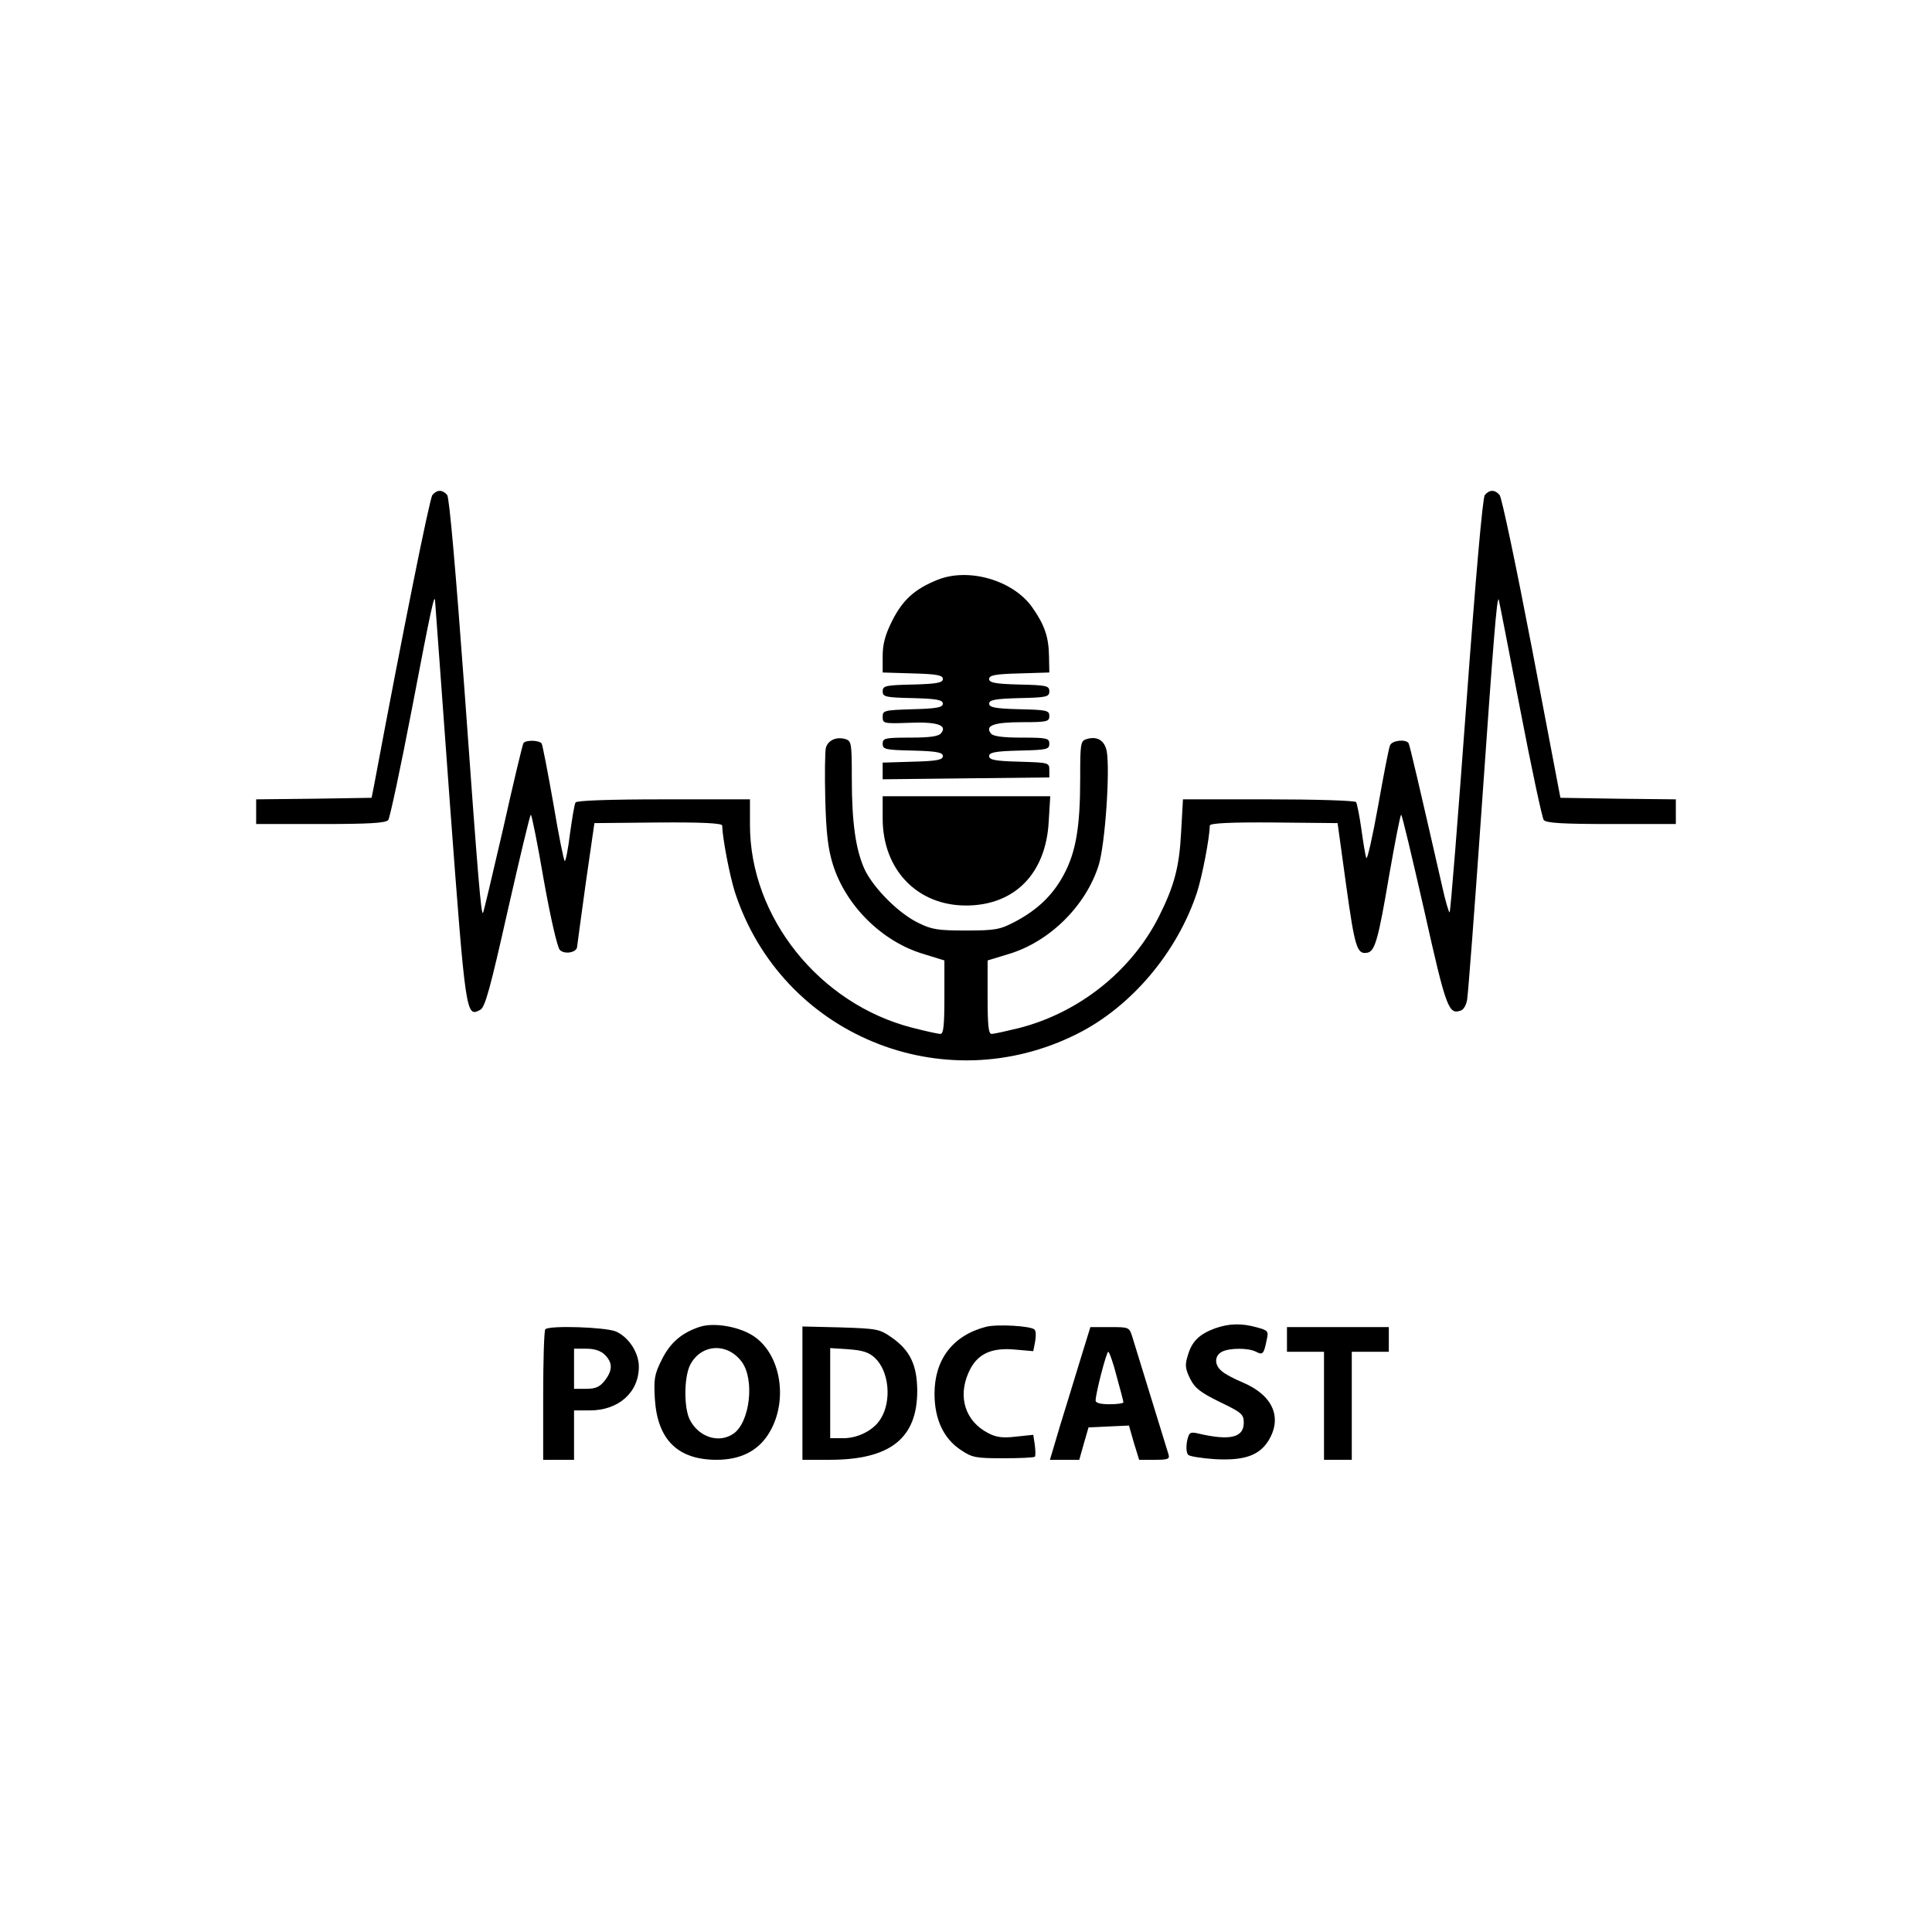
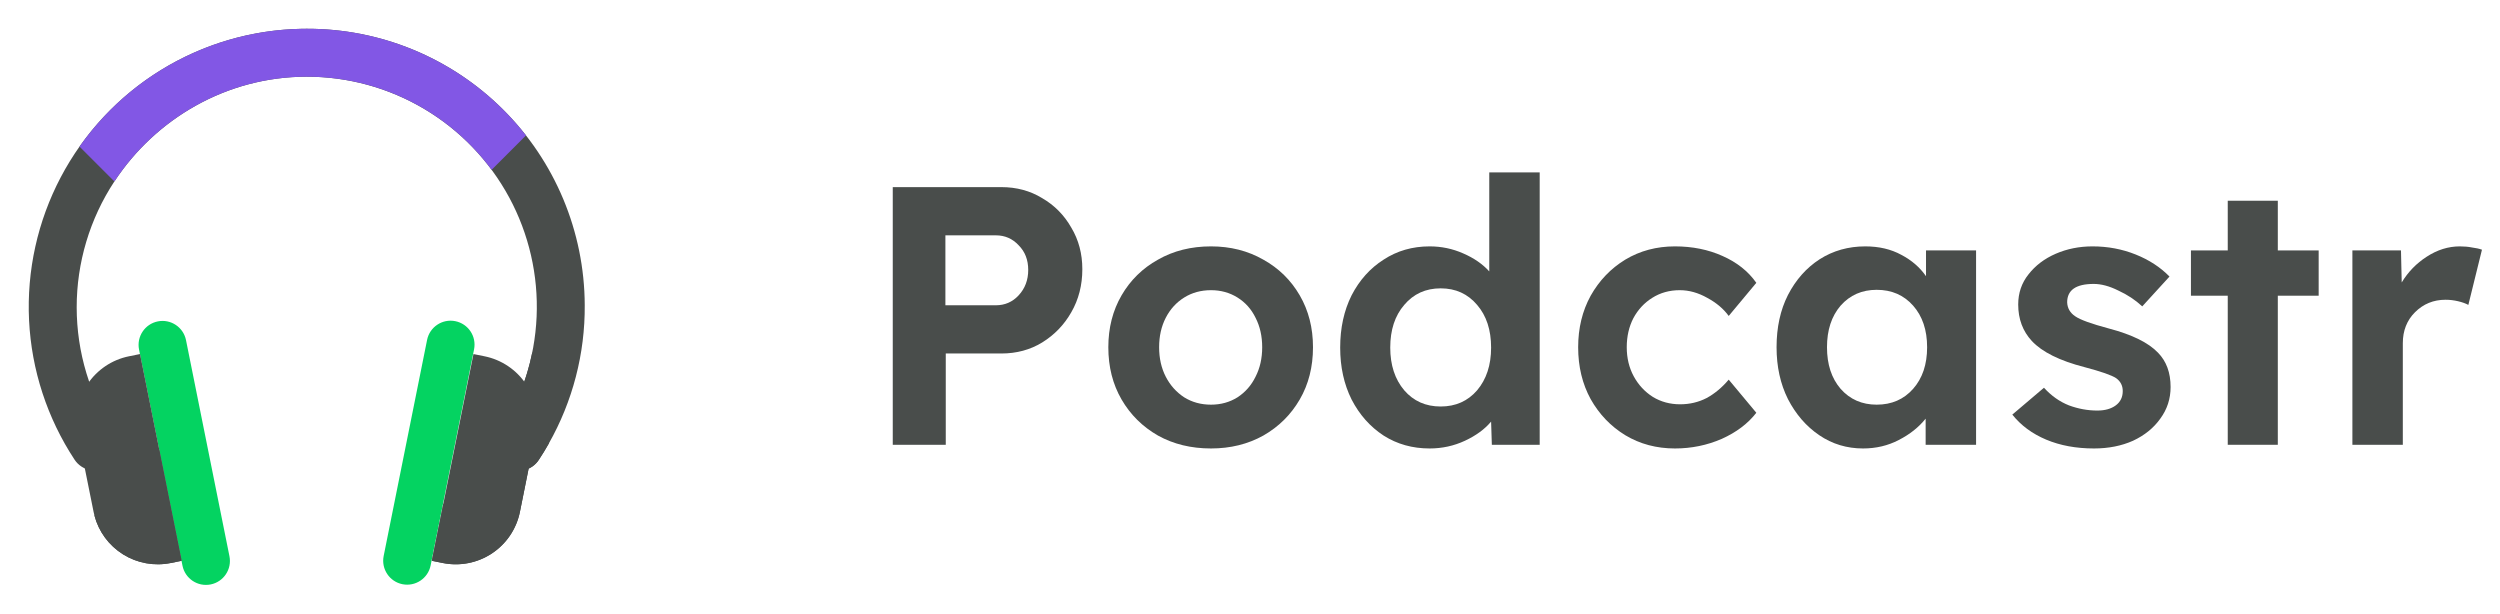
- <svg xmlns="http://www.w3.org/2000/svg" version="1.0" width="626pt" height="626pt" viewBox="0 0 626 626" preserveAspectRatio="xMidYMid meet">
-   <g transform="translate(0,626) scale(0.1,-0.1)" fill="#000000" stroke="none">
-     <path d="M1401 4656 c-9 -11 -97 -449 -189 -941 l-8 -40 -187 -3 -187 -2 0 -40 0 -40 209 0 c155 0 211 3 219 13 5 6 40 169 77 362 62 325 74 381 75 344 1 -8 22 -303 48 -656 51 -685 52 -690 98 -665 16 8 33 72 89 321 39 171 72 311 75 311 3 0 22 -95 42 -212 22 -123 44 -218 52 -226 16 -16 56 -8 56 11 1 7 13 99 28 206 l28 194 207 2 c138 1 207 -2 207 -10 1 -41 24 -161 41 -215 150 -462 673 -679 1109 -460 176 88 325 265 389 460 17 54 40 174 41 215 0 8 69 11 207 10 l207 -2 28 -203 c28 -201 35 -223 68 -217 25 4 36 43 71 250 19 108 36 197 39 197 3 0 36 -140 75 -311 71 -318 79 -338 119 -323 9 3 18 20 20 37 3 18 24 291 46 607 40 571 50 693 56 688 1 -2 32 -161 69 -353 37 -193 72 -356 77 -362 8 -10 64 -13 219 -13 l209 0 0 40 0 40 -187 2 -187 3 -92 483 c-51 266 -98 490 -105 498 -15 18 -33 18 -48 0 -7 -8 -30 -271 -60 -680 -27 -367 -51 -670 -54 -672 -2 -3 -14 37 -25 88 -74 324 -104 453 -108 460 -9 14 -54 9 -60 -7 -4 -8 -21 -97 -39 -198 -18 -100 -35 -175 -38 -167 -3 8 -10 50 -16 94 -6 43 -14 82 -17 87 -3 5 -130 9 -283 9 l-278 0 -6 -107 c-6 -113 -22 -173 -72 -273 -89 -176 -258 -311 -453 -361 -41 -10 -81 -19 -89 -19 -10 0 -13 26 -13 119 l0 119 69 21 c133 40 250 157 291 288 21 68 37 306 26 369 -7 35 -31 50 -66 39 -19 -6 -20 -15 -20 -128 0 -157 -14 -237 -52 -309 -36 -68 -86 -116 -160 -155 -48 -25 -63 -28 -158 -28 -91 0 -111 3 -155 25 -64 31 -144 112 -173 172 -29 63 -42 151 -42 295 0 113 -1 122 -20 128 -29 9 -57 -3 -64 -28 -3 -12 -4 -87 -2 -167 3 -111 9 -161 25 -212 42 -133 159 -249 293 -289 l68 -21 0 -119 c0 -93 -3 -119 -13 -119 -8 0 -48 9 -91 20 -301 77 -526 358 -526 657 l0 83 -279 0 c-179 0 -282 -4 -286 -10 -4 -6 -11 -51 -18 -100 -6 -50 -14 -90 -17 -90 -3 0 -20 84 -37 186 -18 102 -35 190 -38 195 -8 11 -52 12 -59 1 -3 -5 -33 -130 -66 -278 -34 -147 -63 -270 -65 -272 -6 -7 -15 95 -60 722 -28 382 -49 624 -56 632 -15 18 -33 18 -48 0z" />
-     <path d="M3037 4381 c-74 -30 -112 -65 -146 -132 -23 -46 -31 -76 -31 -115 l0 -53 98 -3 c78 -2 97 -6 97 -18 0 -12 -19 -16 -97 -18 -89 -2 -98 -4 -98 -22 0 -18 9 -20 98 -22 78 -2 97 -6 97 -18 0 -12 -19 -16 -97 -18 -94 -3 -98 -4 -98 -25 0 -21 3 -22 86 -19 91 4 125 -8 103 -34 -8 -10 -37 -14 -100 -14 -82 0 -89 -2 -89 -20 0 -18 8 -20 98 -22 78 -2 97 -6 97 -18 0 -12 -19 -16 -97 -18 l-98 -3 0 -27 0 -27 270 3 270 3 0 24 c0 24 -2 24 -97 27 -79 2 -98 6 -98 18 0 12 19 16 98 18 89 2 97 4 97 22 0 18 -7 20 -89 20 -61 0 -92 4 -100 13 -21 26 9 37 101 37 81 0 88 2 88 20 0 18 -8 20 -97 22 -79 2 -98 6 -98 18 0 12 19 16 98 18 88 2 97 4 97 22 0 18 -9 20 -97 22 -79 2 -98 6 -98 18 0 12 19 16 98 18 l97 3 -1 52 c-1 63 -14 102 -55 160 -62 87 -206 129 -307 88z" />
-     <path d="M2860 3608 c0 -166 112 -282 270 -282 157 0 259 103 268 272 l5 82 -272 0 -271 0 0 -72z" />
-     <path d="M2268 1961 c-59 -19 -97 -52 -124 -107 -24 -48 -26 -63 -22 -129 9 -131 75 -195 200 -195 75 0 130 27 165 79 71 106 45 269 -52 326 -47 28 -124 40 -167 26z m135 -113 c43 -57 27 -196 -26 -233 -47 -33 -113 -12 -142 45 -19 38 -19 133 0 175 34 70 120 77 168 13z" />
-     <path d="M3195 1961 c-108 -28 -167 -106 -167 -217 0 -82 29 -145 85 -182 37 -25 49 -27 138 -27 53 0 99 2 102 5 3 3 2 20 0 38 l-5 33 -57 -6 c-43 -5 -64 -2 -90 12 -73 38 -98 116 -63 195 26 60 72 83 153 75 l57 -5 6 31 c3 17 3 34 -2 39 -12 12 -122 18 -157 9z" />
-     <path d="M3937 1956 c-51 -19 -75 -42 -88 -87 -10 -31 -9 -43 7 -76 16 -31 32 -44 97 -76 71 -34 77 -40 77 -67 0 -49 -46 -59 -151 -34 -23 5 -27 2 -33 -27 -3 -18 -2 -37 4 -43 5 -5 44 -11 87 -14 95 -5 143 12 173 60 46 75 14 147 -82 188 -29 12 -61 29 -70 38 -24 20 -23 49 1 62 25 13 87 13 111 0 21 -11 25 -8 34 37 7 30 5 32 -31 42 -50 14 -90 13 -136 -3z" />
-     <path d="M1767 1953 c-4 -3 -7 -100 -7 -215 l0 -208 50 0 50 0 0 80 0 80 51 0 c93 0 159 58 159 142 0 45 -33 96 -75 114 -35 14 -215 20 -228 7z m193 -83 c26 -26 25 -51 -1 -84 -16 -20 -29 -26 -60 -26 l-39 0 0 65 0 65 40 0 c27 0 47 -7 60 -20z" />
-     <path d="M2600 1746 l0 -216 88 0 c197 0 285 70 284 226 -1 81 -23 128 -81 169 -41 29 -48 30 -167 34 l-124 3 0 -216z m235 114 c46 -43 55 -140 18 -198 -22 -36 -73 -62 -120 -62 l-43 0 0 146 0 146 60 -4 c45 -3 66 -10 85 -28z" />
-     <path d="M3500 1853 c-18 -60 -48 -156 -66 -215 l-32 -108 48 0 47 0 15 53 15 52 65 3 66 3 16 -56 17 -55 50 0 c43 0 50 2 45 18 -10 33 -107 347 -117 380 -10 32 -11 32 -73 32 l-63 0 -33 -107z m118 -52 c12 -43 22 -81 22 -85 0 -3 -20 -6 -45 -6 -28 0 -45 4 -45 12 0 23 35 158 41 158 3 0 16 -35 27 -79z" />
-     <path d="M4170 1920 l0 -40 60 0 60 0 0 -175 0 -175 45 0 45 0 0 175 0 175 60 0 60 0 0 40 0 40 -165 0 -165 0 0 -40z" />
-   </g>
+ <svg xmlns="http://www.w3.org/2000/svg" width="163" height="40" viewBox="0 0 163 40" fill="none">
+   <path d="M58.208 29V12.2H65.288C66.28 12.2 67.168 12.44 67.952 12.92C68.752 13.384 69.384 14.024 69.848 14.84C70.328 15.64 70.568 16.544 70.568 17.552C70.568 18.592 70.328 19.528 69.848 20.36C69.384 21.176 68.752 21.832 67.952 22.328C67.168 22.808 66.28 23.048 65.288 23.048H61.664V29H58.208ZM61.64 19.904H64.928C65.52 19.904 66.016 19.688 66.416 19.256C66.832 18.808 67.04 18.256 67.04 17.6C67.04 16.944 66.832 16.408 66.416 15.992C66.016 15.56 65.52 15.344 64.928 15.344H61.64V19.904Z" fill="#494D4B" />
+   <path d="M78.959 29.24C77.663 29.24 76.511 28.96 75.503 28.4C74.495 27.824 73.703 27.04 73.127 26.048C72.551 25.056 72.263 23.92 72.263 22.64C72.263 21.376 72.551 20.248 73.127 19.256C73.703 18.264 74.495 17.488 75.503 16.928C76.511 16.352 77.663 16.064 78.959 16.064C80.223 16.064 81.359 16.352 82.367 16.928C83.375 17.488 84.167 18.264 84.743 19.256C85.319 20.248 85.607 21.376 85.607 22.64C85.607 23.92 85.319 25.056 84.743 26.048C84.167 27.04 83.375 27.824 82.367 28.4C81.359 28.96 80.223 29.24 78.959 29.24ZM78.959 26.384C79.599 26.384 80.175 26.224 80.687 25.904C81.199 25.568 81.591 25.12 81.863 24.56C82.151 24 82.295 23.36 82.295 22.64C82.295 21.92 82.151 21.28 81.863 20.72C81.591 20.16 81.199 19.72 80.687 19.4C80.175 19.08 79.599 18.92 78.959 18.92C78.303 18.92 77.719 19.08 77.207 19.4C76.695 19.72 76.295 20.16 76.007 20.72C75.719 21.28 75.575 21.92 75.575 22.64C75.575 23.36 75.719 24 76.007 24.56C76.295 25.12 76.695 25.568 77.207 25.904C77.719 26.224 78.303 26.384 78.959 26.384Z" fill="#494D4B" />
+   <path d="M93.212 29.24C92.092 29.24 91.092 28.96 90.212 28.4C89.332 27.824 88.636 27.04 88.124 26.048C87.628 25.056 87.38 23.928 87.38 22.664C87.38 21.384 87.628 20.248 88.124 19.256C88.636 18.264 89.332 17.488 90.212 16.928C91.092 16.352 92.092 16.064 93.212 16.064C93.98 16.064 94.708 16.216 95.396 16.52C96.1 16.824 96.668 17.216 97.1 17.696V11.24H100.388V29H97.268L97.22 27.488C96.804 27.984 96.236 28.4 95.516 28.736C94.796 29.072 94.028 29.24 93.212 29.24ZM93.932 26.504C94.908 26.504 95.7 26.152 96.308 25.448C96.916 24.728 97.22 23.8 97.22 22.664C97.22 21.512 96.916 20.584 96.308 19.88C95.7 19.16 94.908 18.8 93.932 18.8C92.956 18.8 92.164 19.16 91.556 19.88C90.948 20.584 90.644 21.512 90.644 22.664C90.644 23.8 90.948 24.728 91.556 25.448C92.164 26.152 92.956 26.504 93.932 26.504Z" fill="#494D4B" />
+   <path d="M109.208 29.24C108.008 29.24 106.928 28.952 105.968 28.376C105.024 27.8 104.272 27.016 103.712 26.024C103.168 25.032 102.896 23.904 102.896 22.64C102.896 21.392 103.168 20.272 103.712 19.28C104.272 18.288 105.024 17.504 105.968 16.928C106.928 16.352 108.008 16.064 109.208 16.064C110.344 16.064 111.376 16.272 112.304 16.688C113.248 17.104 113.984 17.688 114.512 18.44L112.712 20.6C112.376 20.136 111.912 19.744 111.32 19.424C110.728 19.088 110.128 18.92 109.52 18.92C108.848 18.92 108.248 19.088 107.72 19.424C107.208 19.744 106.8 20.184 106.496 20.744C106.208 21.304 106.064 21.936 106.064 22.64C106.064 23.344 106.216 23.976 106.52 24.536C106.824 25.096 107.24 25.544 107.768 25.88C108.296 26.2 108.888 26.36 109.544 26.36C110.168 26.36 110.744 26.224 111.272 25.952C111.8 25.664 112.28 25.264 112.712 24.752L114.512 26.912C113.968 27.616 113.216 28.184 112.256 28.616C111.296 29.032 110.28 29.24 109.208 29.24Z" fill="#494D4B" />
+   <path d="M121.472 29.24C120.416 29.24 119.464 28.952 118.616 28.376C117.768 27.8 117.088 27.016 116.576 26.024C116.08 25.032 115.832 23.904 115.832 22.64C115.832 21.344 116.08 20.208 116.576 19.232C117.088 18.24 117.776 17.464 118.64 16.904C119.52 16.344 120.512 16.064 121.616 16.064C122.512 16.064 123.296 16.248 123.968 16.616C124.64 16.968 125.176 17.432 125.576 18.008V16.328H128.84V29H125.552V27.296C125.104 27.856 124.52 28.32 123.8 28.688C123.096 29.056 122.32 29.24 121.472 29.24ZM122.36 26.384C123.336 26.384 124.128 26.04 124.736 25.352C125.344 24.664 125.648 23.76 125.648 22.64C125.648 21.52 125.344 20.616 124.736 19.928C124.128 19.24 123.336 18.896 122.36 18.896C121.4 18.896 120.616 19.24 120.008 19.928C119.416 20.616 119.12 21.52 119.12 22.64C119.12 23.76 119.416 24.664 120.008 25.352C120.616 26.04 121.4 26.384 122.36 26.384Z" fill="#494D4B" />
+   <path d="M136.531 29.24C135.363 29.24 134.323 29.048 133.411 28.664C132.499 28.28 131.763 27.736 131.203 27.032L133.267 25.28C133.747 25.808 134.291 26.192 134.899 26.432C135.507 26.656 136.123 26.768 136.747 26.768C137.243 26.768 137.643 26.656 137.947 26.432C138.251 26.208 138.403 25.896 138.403 25.496C138.403 25.144 138.259 24.864 137.971 24.656C137.683 24.464 136.995 24.224 135.907 23.936C134.291 23.52 133.147 22.952 132.475 22.232C131.883 21.592 131.587 20.8 131.587 19.856C131.587 19.104 131.811 18.448 132.259 17.888C132.707 17.312 133.299 16.864 134.035 16.544C134.771 16.224 135.571 16.064 136.435 16.064C137.427 16.064 138.363 16.24 139.243 16.592C140.123 16.944 140.859 17.424 141.451 18.032L139.675 19.976C139.227 19.56 138.707 19.216 138.115 18.944C137.539 18.656 137.003 18.512 136.507 18.512C135.355 18.512 134.779 18.912 134.779 19.712C134.795 20.096 134.971 20.4 135.307 20.624C135.627 20.848 136.355 21.112 137.491 21.416C139.011 21.816 140.083 22.344 140.707 23C141.251 23.56 141.523 24.304 141.523 25.232C141.523 26 141.299 26.688 140.851 27.296C140.419 27.904 139.827 28.384 139.075 28.736C138.323 29.072 137.475 29.24 136.531 29.24Z" fill="#494D4B" />
+   <path d="M145.249 29V19.28H142.849V16.328H145.249V13.088H148.513V16.328H151.177V19.28H148.513V29H145.249Z" fill="#494D4B" />
+   <path d="M153.376 29V16.328H156.544L156.592 18.416C157.008 17.728 157.552 17.168 158.224 16.736C158.912 16.288 159.632 16.064 160.384 16.064C160.672 16.064 160.936 16.088 161.176 16.136C161.432 16.168 161.648 16.216 161.824 16.28L160.936 19.88C160.76 19.784 160.536 19.704 160.264 19.64C159.992 19.576 159.72 19.544 159.448 19.544C158.664 19.544 158 19.816 157.456 20.36C156.928 20.888 156.664 21.56 156.664 22.376V29H153.376Z" fill="#494D4B" />
+   <path d="M38.125 19.888C38.149 23.054 37.34 26.171 35.777 28.926C35.575 29.284 35.361 29.634 35.134 29.976C35.023 30.15 34.877 30.3 34.707 30.417C34.537 30.535 34.345 30.617 34.142 30.66C33.94 30.702 33.731 30.704 33.528 30.666C33.325 30.627 33.132 30.548 32.959 30.434C32.786 30.32 32.638 30.173 32.523 30.001C32.408 29.83 32.328 29.637 32.288 29.434C32.247 29.231 32.248 29.022 32.289 28.82C32.33 28.617 32.411 28.424 32.527 28.253C34.019 25.99 34.868 23.364 34.987 20.656C35.105 17.948 34.488 15.259 33.2 12.874C31.912 10.489 30.002 8.497 27.673 7.111C25.344 5.724 22.683 4.995 19.972 5C14.762 5.01 10.142 7.745 7.457 11.832C5.852 14.27 4.998 17.126 5 20.045C5.003 22.964 5.863 25.818 7.473 28.253C7.701 28.599 7.782 29.022 7.699 29.427C7.616 29.834 7.375 30.19 7.029 30.418C6.683 30.646 6.261 30.728 5.855 30.645C5.449 30.561 5.092 30.32 4.864 29.974C3.079 27.265 2.054 24.127 1.895 20.887C1.737 17.647 2.451 14.424 3.962 11.553C5.474 8.683 7.729 6.271 10.491 4.569C13.253 2.868 16.421 1.938 19.664 1.878C19.778 1.876 19.891 1.875 20.005 1.875C24.795 1.865 29.393 3.756 32.791 7.133C36.188 10.511 38.106 15.098 38.125 19.888Z" fill="#494D4B" />
+   <path d="M9.066 22.794L11.898 36.882C12.068 37.728 12.891 38.275 13.737 38.105C14.582 37.935 15.13 37.112 14.96 36.266L12.128 22.179C11.958 21.333 11.135 20.785 10.289 20.955C9.444 21.125 8.896 21.949 9.066 22.794Z" fill="#04D361" />
+   <path d="M11.844 36.564L11.126 36.709C10.059 36.923 8.95 36.722 8.027 36.147C7.103 35.572 6.434 34.665 6.157 33.612C6.136 33.531 6.116 33.45 6.1 33.367L5.071 28.256C4.848 27.146 5.075 25.993 5.701 25.051C6.328 24.108 7.303 23.453 8.413 23.229L9.13 23.084L10.39 29.341L11.844 36.564Z" fill="#494D4B" />
+   <path d="M11.844 36.564L11.126 36.709C10.059 36.923 8.95 36.722 8.027 36.147C7.103 35.572 6.434 34.665 6.157 33.612C7.674 32.298 9.09 30.87 10.39 29.341L11.844 36.564Z" fill="#494D4B" />
+   <path d="M36.148 27.087L35.777 28.926C35.575 29.284 35.361 29.634 35.134 29.976C35.023 30.15 34.877 30.3 34.707 30.417C34.537 30.534 34.345 30.617 34.142 30.659C33.94 30.702 33.731 30.704 33.528 30.665C33.325 30.627 33.132 30.548 32.959 30.434C32.786 30.32 32.638 30.173 32.523 30.001C32.408 29.829 32.328 29.637 32.288 29.434C32.247 29.231 32.248 29.022 32.289 28.819C32.33 28.617 32.411 28.424 32.527 28.253C33.587 26.65 34.326 24.858 34.705 22.974C35.293 23.467 35.737 24.109 35.991 24.833C36.245 25.557 36.299 26.335 36.148 27.087Z" fill="#494D4B" />
+   <path d="M34.295 8.83L32.054 11.071C30.657 9.182 28.836 7.649 26.737 6.594C24.638 5.54 22.321 4.993 19.972 5C14.762 5.01 10.142 7.745 7.457 11.832L5.184 9.559C6.823 7.229 8.988 5.32 11.505 3.985C14.021 2.651 16.816 1.929 19.664 1.878C19.778 1.876 19.891 1.875 20.005 1.875C22.759 1.869 25.479 2.492 27.955 3.698C30.432 4.903 32.601 6.658 34.295 8.83Z" fill="#8257E5" />
+   <path d="M27.846 22.163L25.015 36.251C24.845 37.097 25.392 37.92 26.238 38.09C27.084 38.26 27.907 37.712 28.077 36.867L30.909 22.779C31.079 21.933 30.531 21.11 29.685 20.94C28.84 20.77 28.016 21.318 27.846 22.163Z" fill="#04D361" />
+   <path d="M34.929 28.256L33.9 33.367C33.677 34.477 33.022 35.452 32.079 36.079C31.137 36.705 29.984 36.932 28.874 36.709L28.156 36.564L28.9 32.871L30.869 23.084L31.587 23.229C32.697 23.453 33.672 24.108 34.299 25.05C34.386 25.18 34.465 25.314 34.536 25.453C34.982 26.315 35.12 27.304 34.929 28.256Z" fill="#494D4B" />
+   <path d="M34.929 28.256L33.9 33.367C33.677 34.477 33.022 35.452 32.079 36.079C31.137 36.705 29.984 36.932 28.874 36.709L28.156 36.564L28.9 32.871C31.04 30.609 32.93 28.122 34.536 25.453C34.982 26.315 35.12 27.304 34.929 28.256Z" fill="#494D4B" />
</svg>
